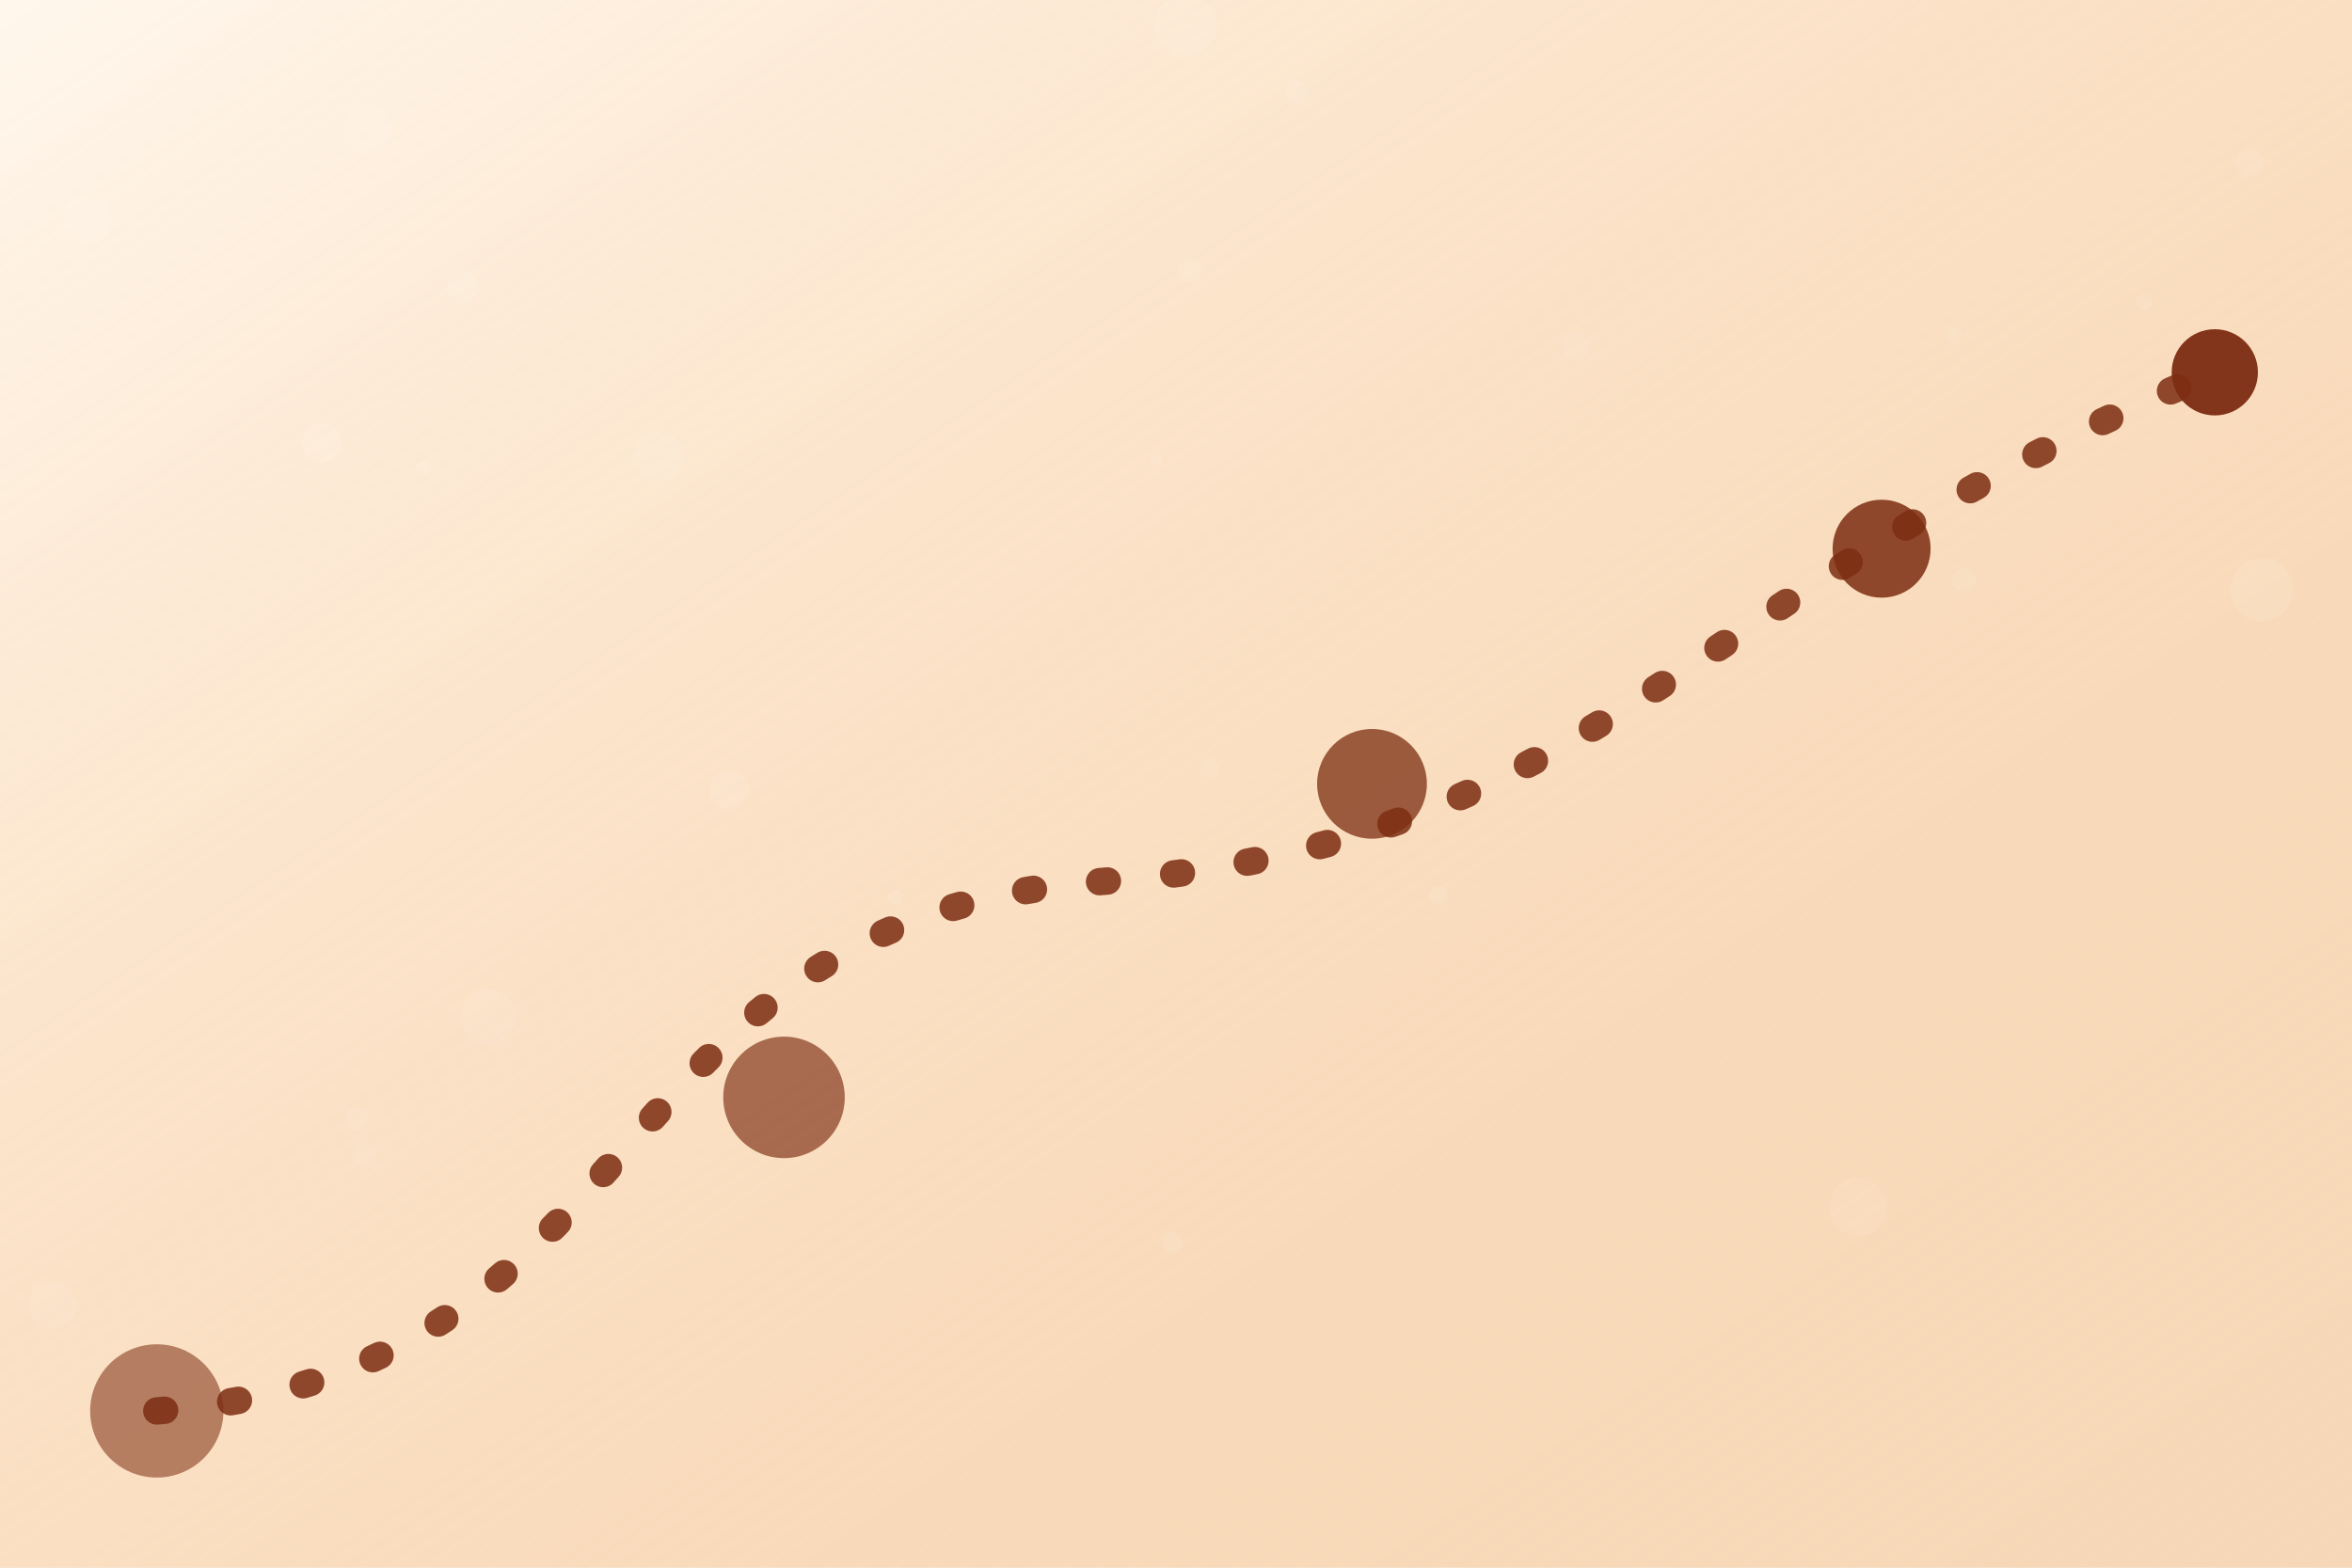
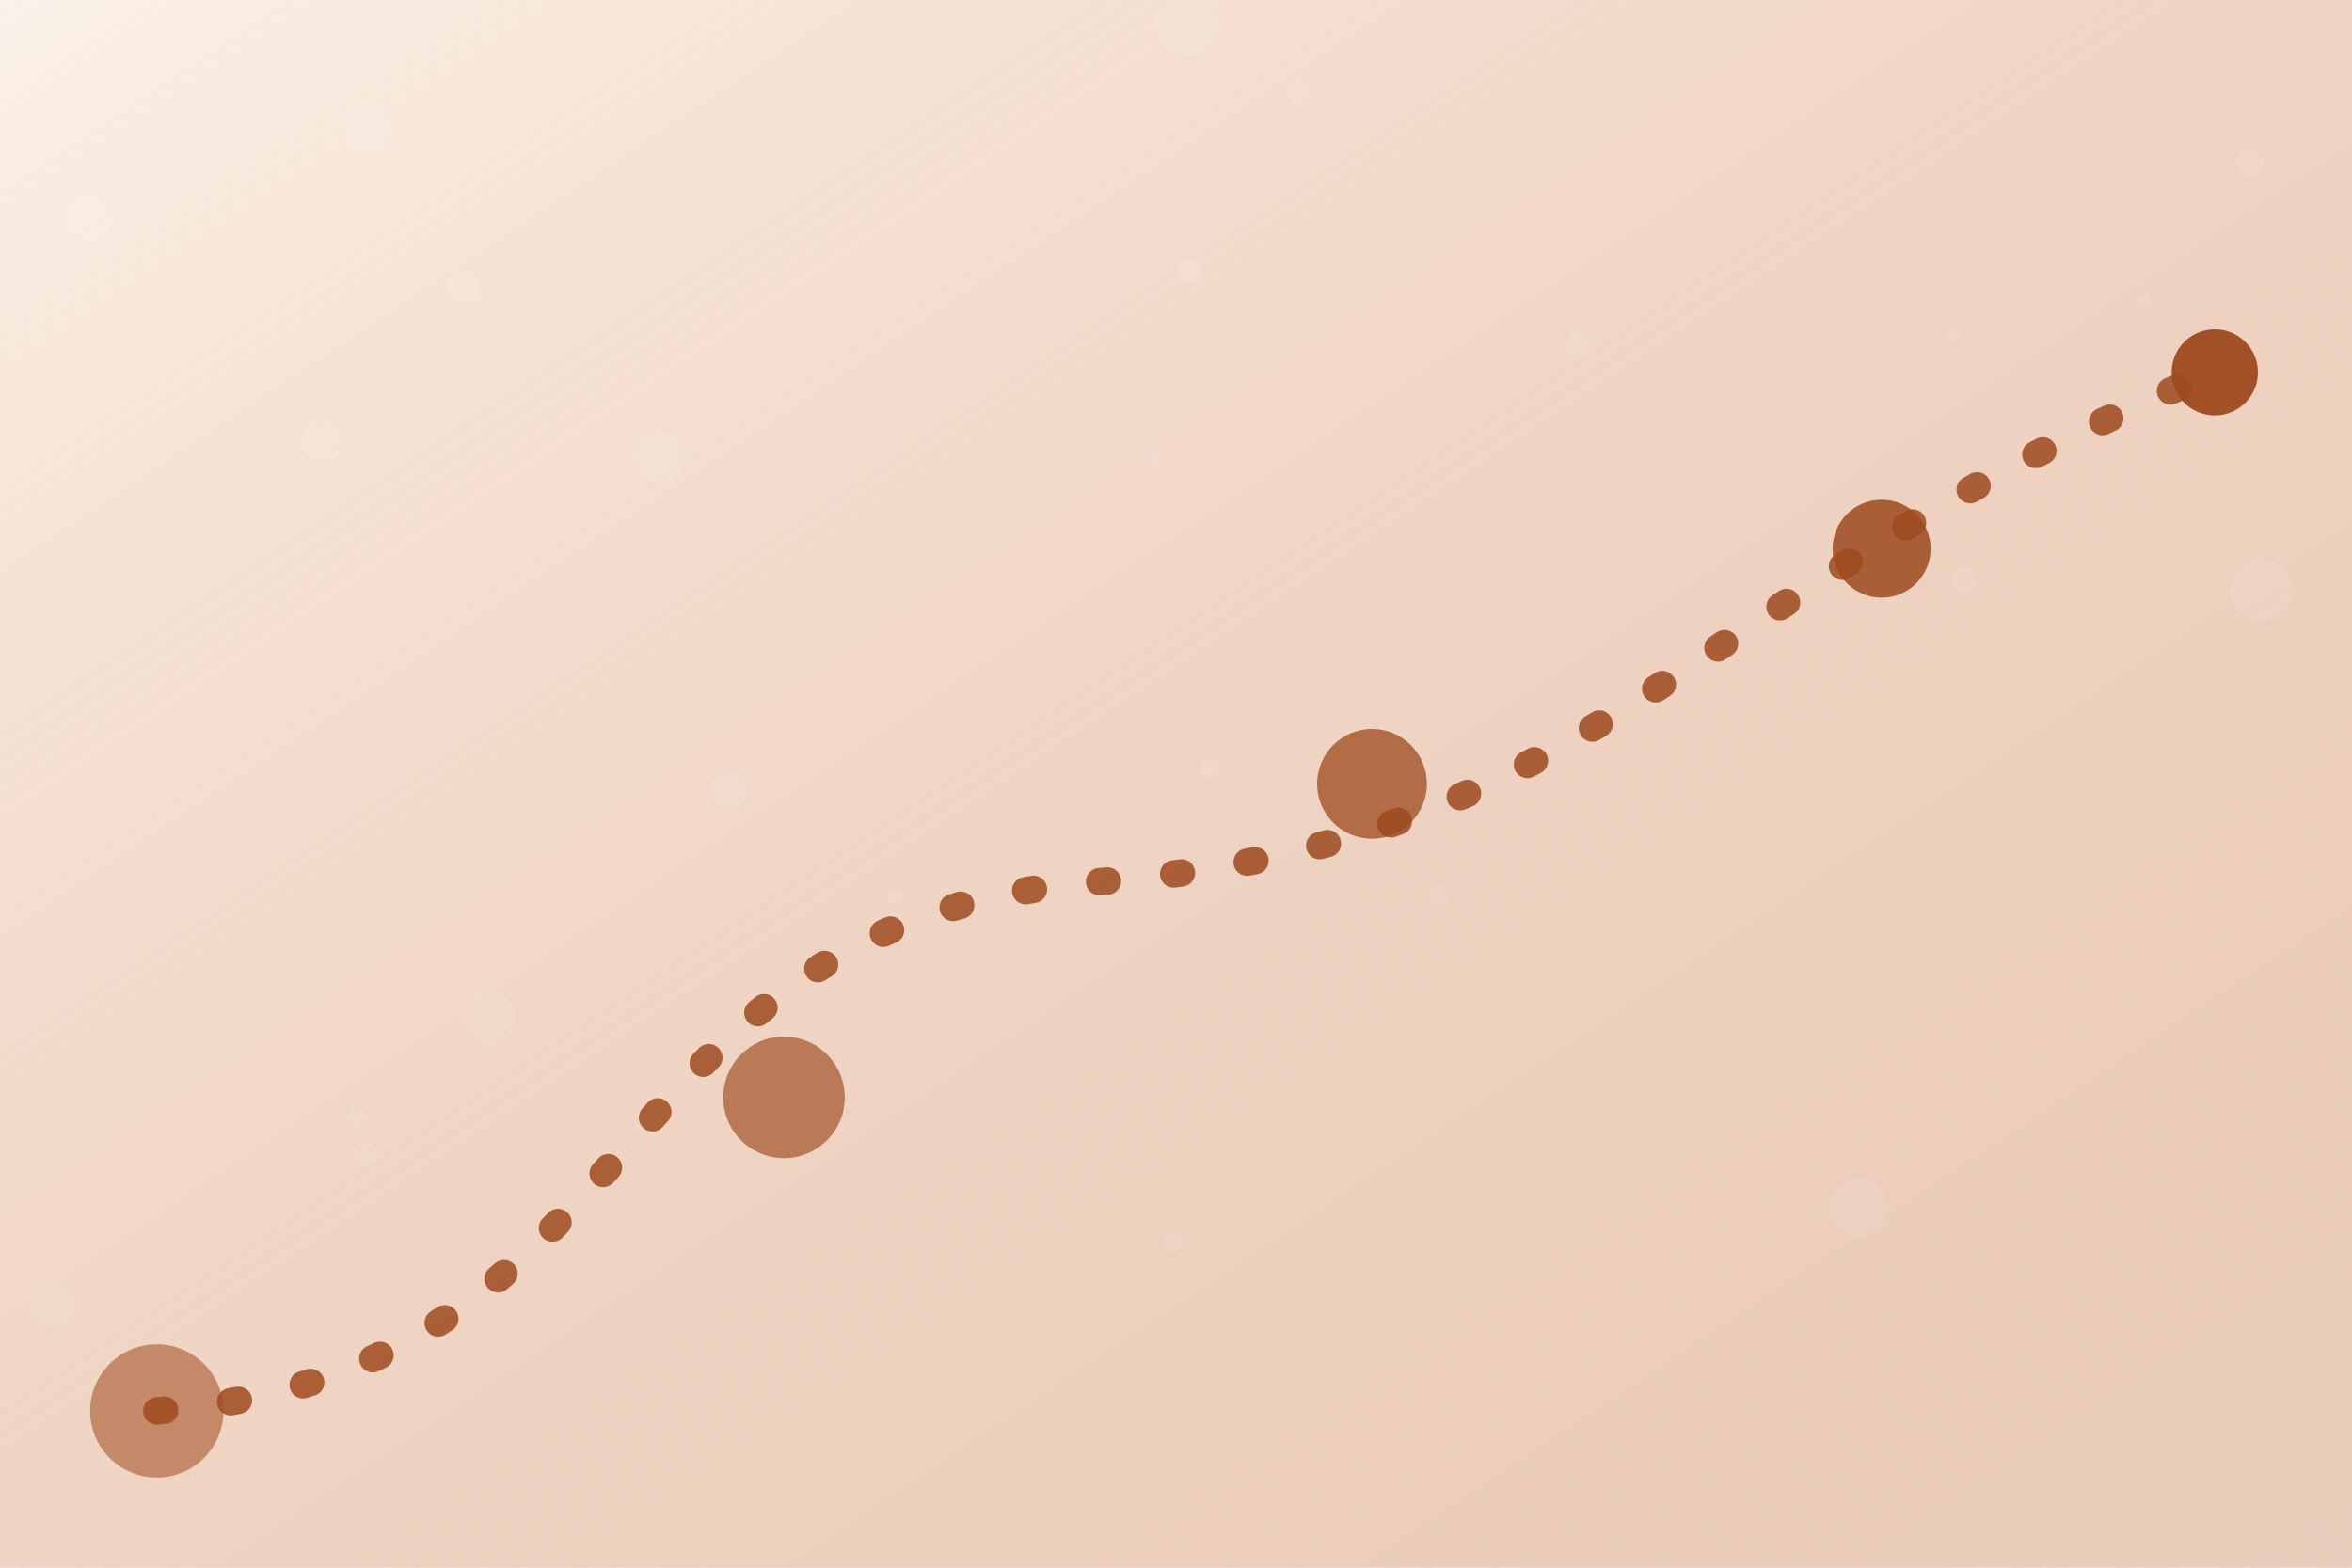
<svg xmlns="http://www.w3.org/2000/svg" viewBox="0 0 1200 800" width="1200" height="800" role="img" aria-hidden="true">
  <defs>
    <linearGradient id="g" x1="0" y1="0" x2="1" y2="1">
-       <stop offset="0" stop-color="#fff7ed" />
-       <stop offset="1" stop-color="#fdba74" stop-opacity="0.45" />
+       <stop offset="0" stop-color="#fbf1e8" />
+       <stop offset="1" stop-color="#e3a27c" stop-opacity="0.45" />
    </linearGradient>
  </defs>
  <rect width="1200" height="800" fill="url(#g)" />
-   <path d="M80 720 C 340 700, 300 470, 560 450 S 860 300, 1130 190" fill="none" stroke="#7c2d12" stroke-width="14" stroke-linecap="round" opacity="0.85" stroke-dasharray="4 34" />
-   <circle cx="80" cy="720" r="34" fill="#7c2d12" opacity="0.55" />
-   <circle cx="400" cy="560" r="31" fill="#7c2d12" opacity="0.65" />
-   <circle cx="700" cy="400" r="28" fill="#7c2d12" opacity="0.75" />
-   <circle cx="960" cy="280" r="25" fill="#7c2d12" opacity="0.85" />
-   <circle cx="1130" cy="190" r="22" fill="#7c2d12" opacity="0.95" />
+   <path d="M80 720 C 340 700, 300 470, 560 450 S 860 300, 1130 190" fill="none" stroke="#9e4a1f" stroke-width="14" stroke-linecap="round" opacity="0.85" stroke-dasharray="4 34" />
+   <circle cx="80" cy="720" r="34" fill="#9e4a1f" opacity="0.55" />
+   <circle cx="400" cy="560" r="31" fill="#9e4a1f" opacity="0.65" />
+   <circle cx="700" cy="400" r="28" fill="#9e4a1f" opacity="0.75" />
+   <circle cx="960" cy="280" r="25" fill="#9e4a1f" opacity="0.85" />
+   <circle cx="1130" cy="190" r="22" fill="#9e4a1f" opacity="0.95" />
  <circle cx="372" cy="403" r="10" fill="#ffffff" opacity="0.08" />
  <circle cx="997" cy="171" r="4" fill="#ffffff" opacity="0.08" />
  <circle cx="1148" cy="83" r="7" fill="#ffffff" opacity="0.08" />
  <circle cx="607" cy="138" r="6" fill="#ffffff" opacity="0.08" />
  <circle cx="336" cy="233" r="13" fill="#ffffff" opacity="0.08" />
  <circle cx="457" cy="458" r="4" fill="#ffffff" opacity="0.08" />
  <circle cx="164" cy="226" r="10" fill="#ffffff" opacity="0.08" />
  <circle cx="45" cy="112" r="12" fill="#ffffff" opacity="0.08" />
  <circle cx="804" cy="177" r="7" fill="#ffffff" opacity="0.08" />
  <circle cx="1002" cy="296" r="6" fill="#ffffff" opacity="0.08" />
  <circle cx="1094" cy="154" r="4" fill="#ffffff" opacity="0.08" />
  <circle cx="236" cy="146" r="8" fill="#ffffff" opacity="0.08" />
  <circle cx="188" cy="66" r="12" fill="#ffffff" opacity="0.08" />
  <circle cx="216" cy="239" r="4" fill="#ffffff" opacity="0.08" />
  <circle cx="662" cy="47" r="6" fill="#ffffff" opacity="0.08" />
  <circle cx="590" cy="235" r="3" fill="#ffffff" opacity="0.08" />
  <circle cx="605" cy="13" r="16" fill="#ffffff" opacity="0.08" />
  <circle cx="27" cy="666" r="12" fill="#ffffff" opacity="0.08" />
  <circle cx="617" cy="392" r="5" fill="#ffffff" opacity="0.08" />
  <circle cx="734" cy="457" r="5" fill="#ffffff" opacity="0.08" />
  <circle cx="182" cy="571" r="6" fill="#ffffff" opacity="0.08" />
  <circle cx="598" cy="634" r="5" fill="#ffffff" opacity="0.08" />
  <circle cx="1154" cy="301" r="16" fill="#ffffff" opacity="0.08" />
  <circle cx="948" cy="616" r="15" fill="#ffffff" opacity="0.08" />
  <circle cx="186" cy="589" r="6" fill="#ffffff" opacity="0.08" />
  <circle cx="249" cy="519" r="14" fill="#ffffff" opacity="0.08" />
</svg>
